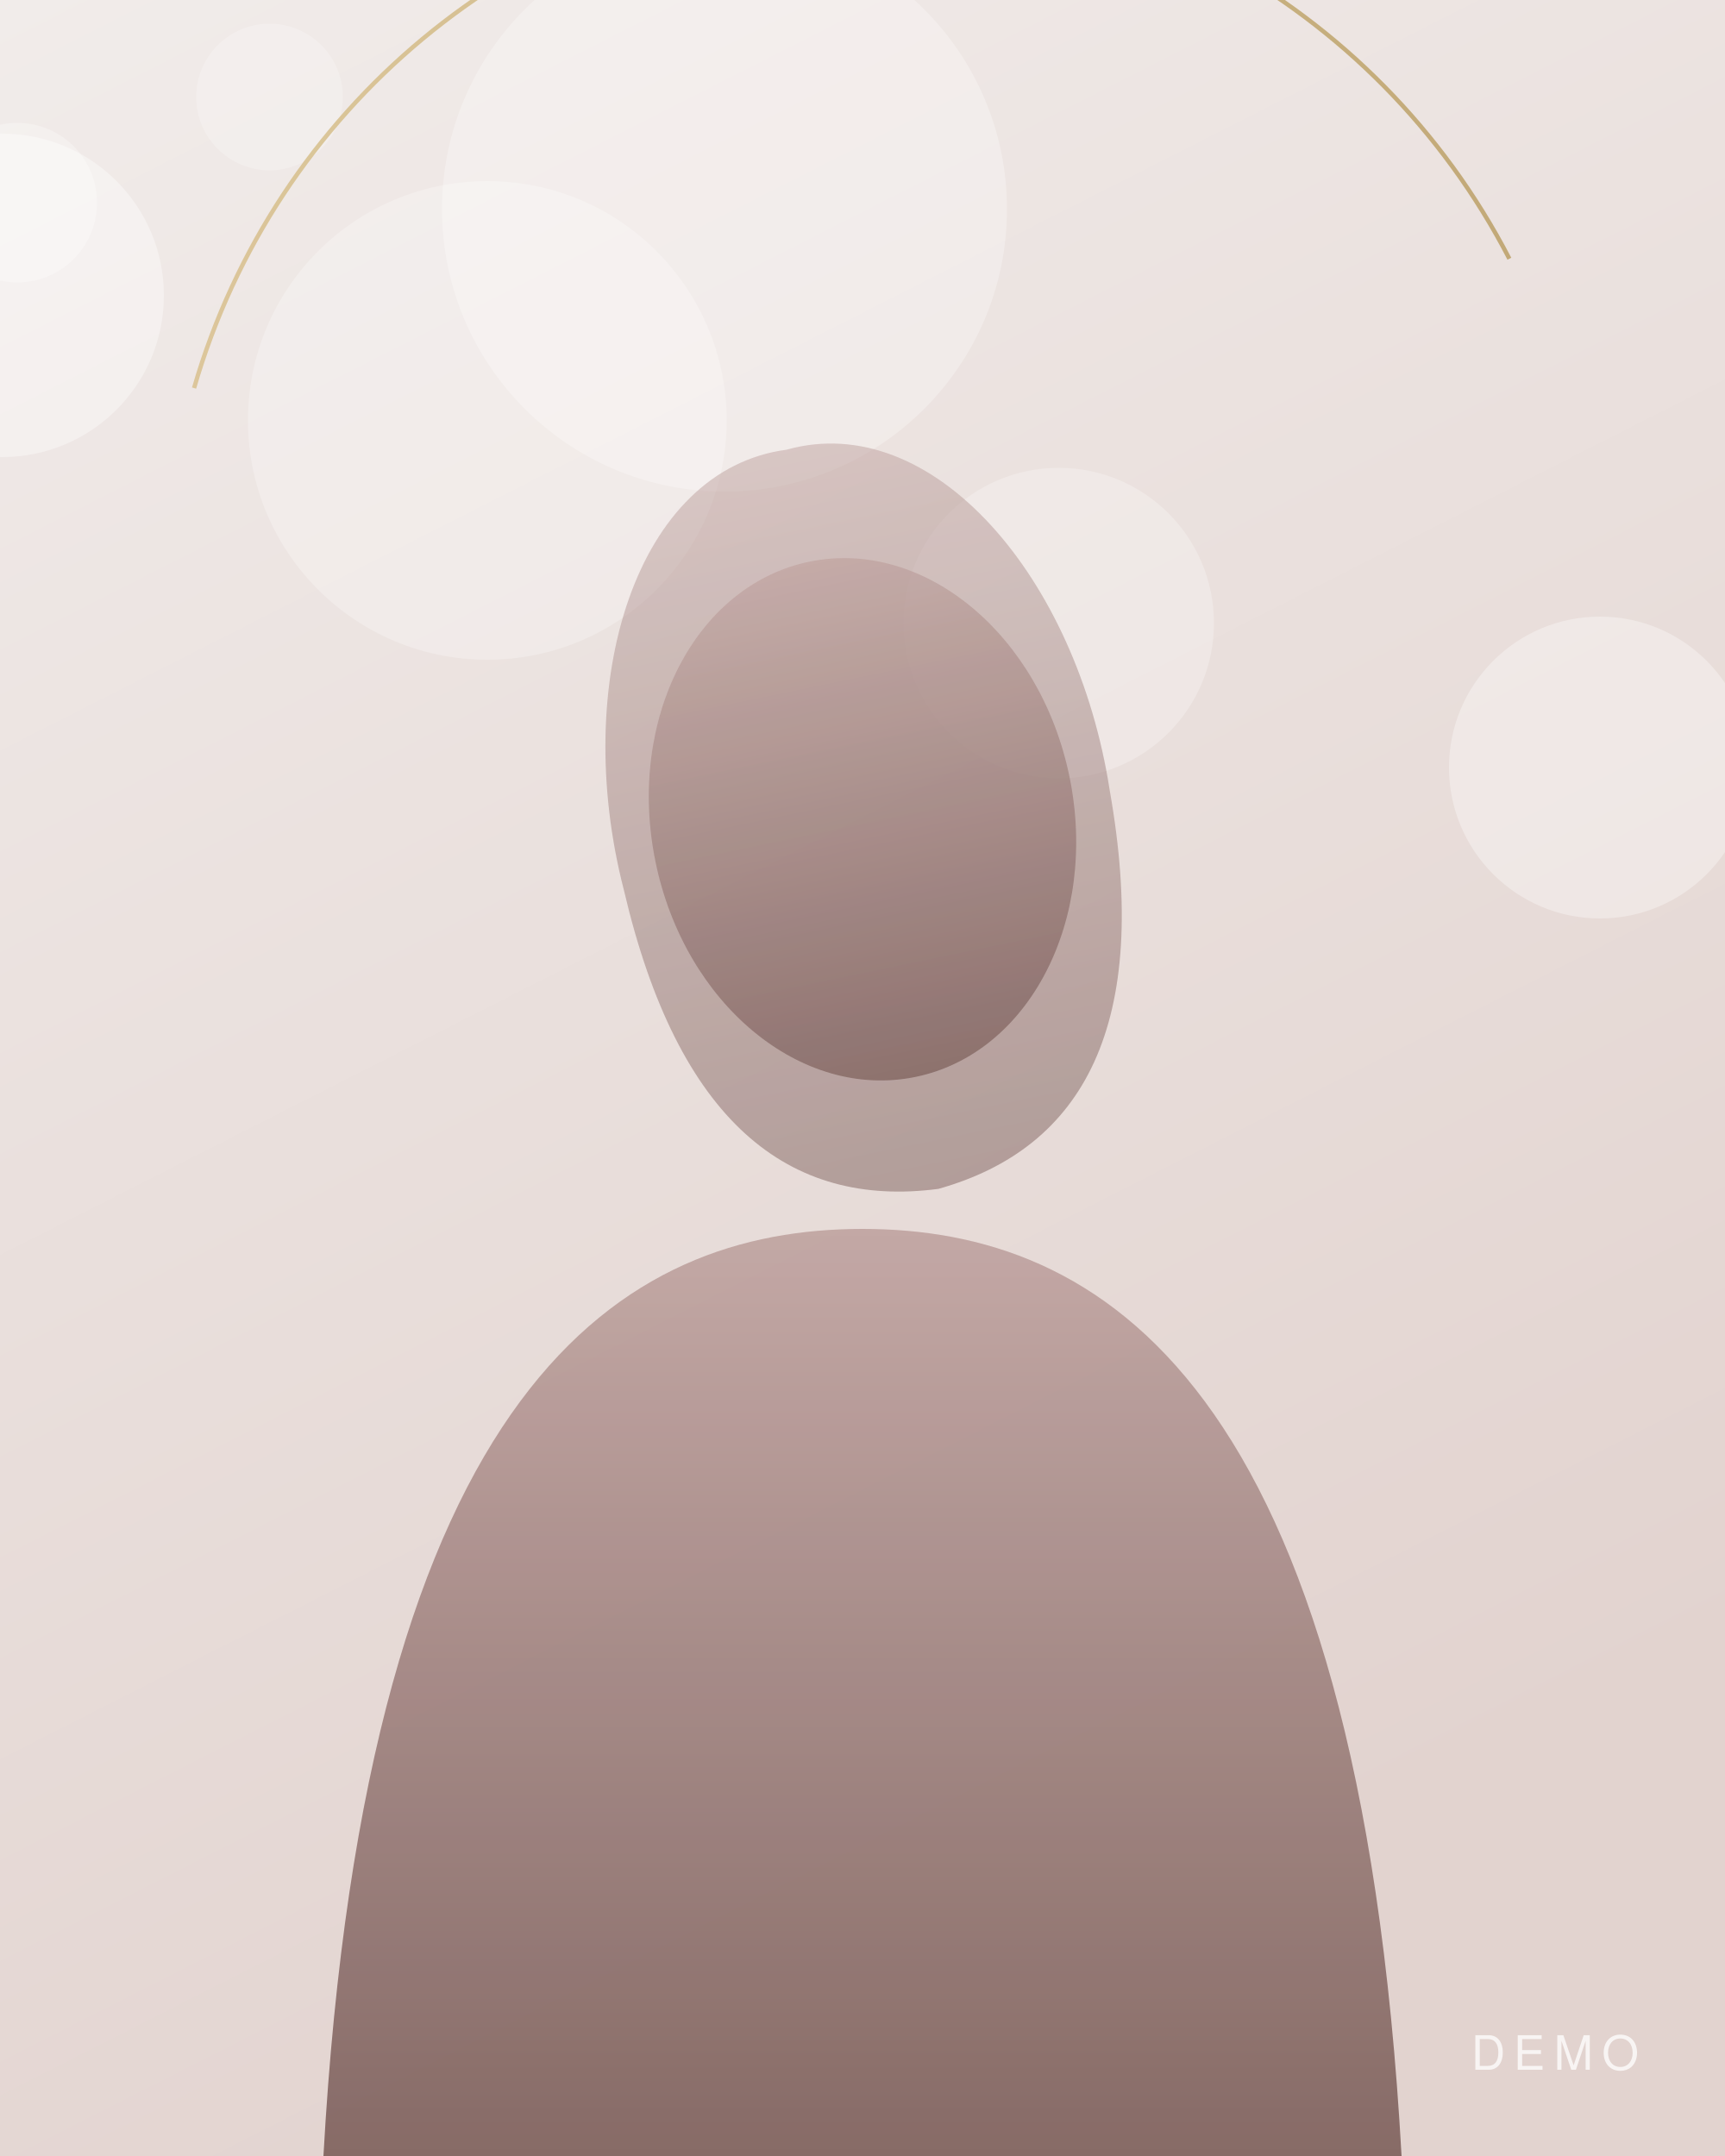
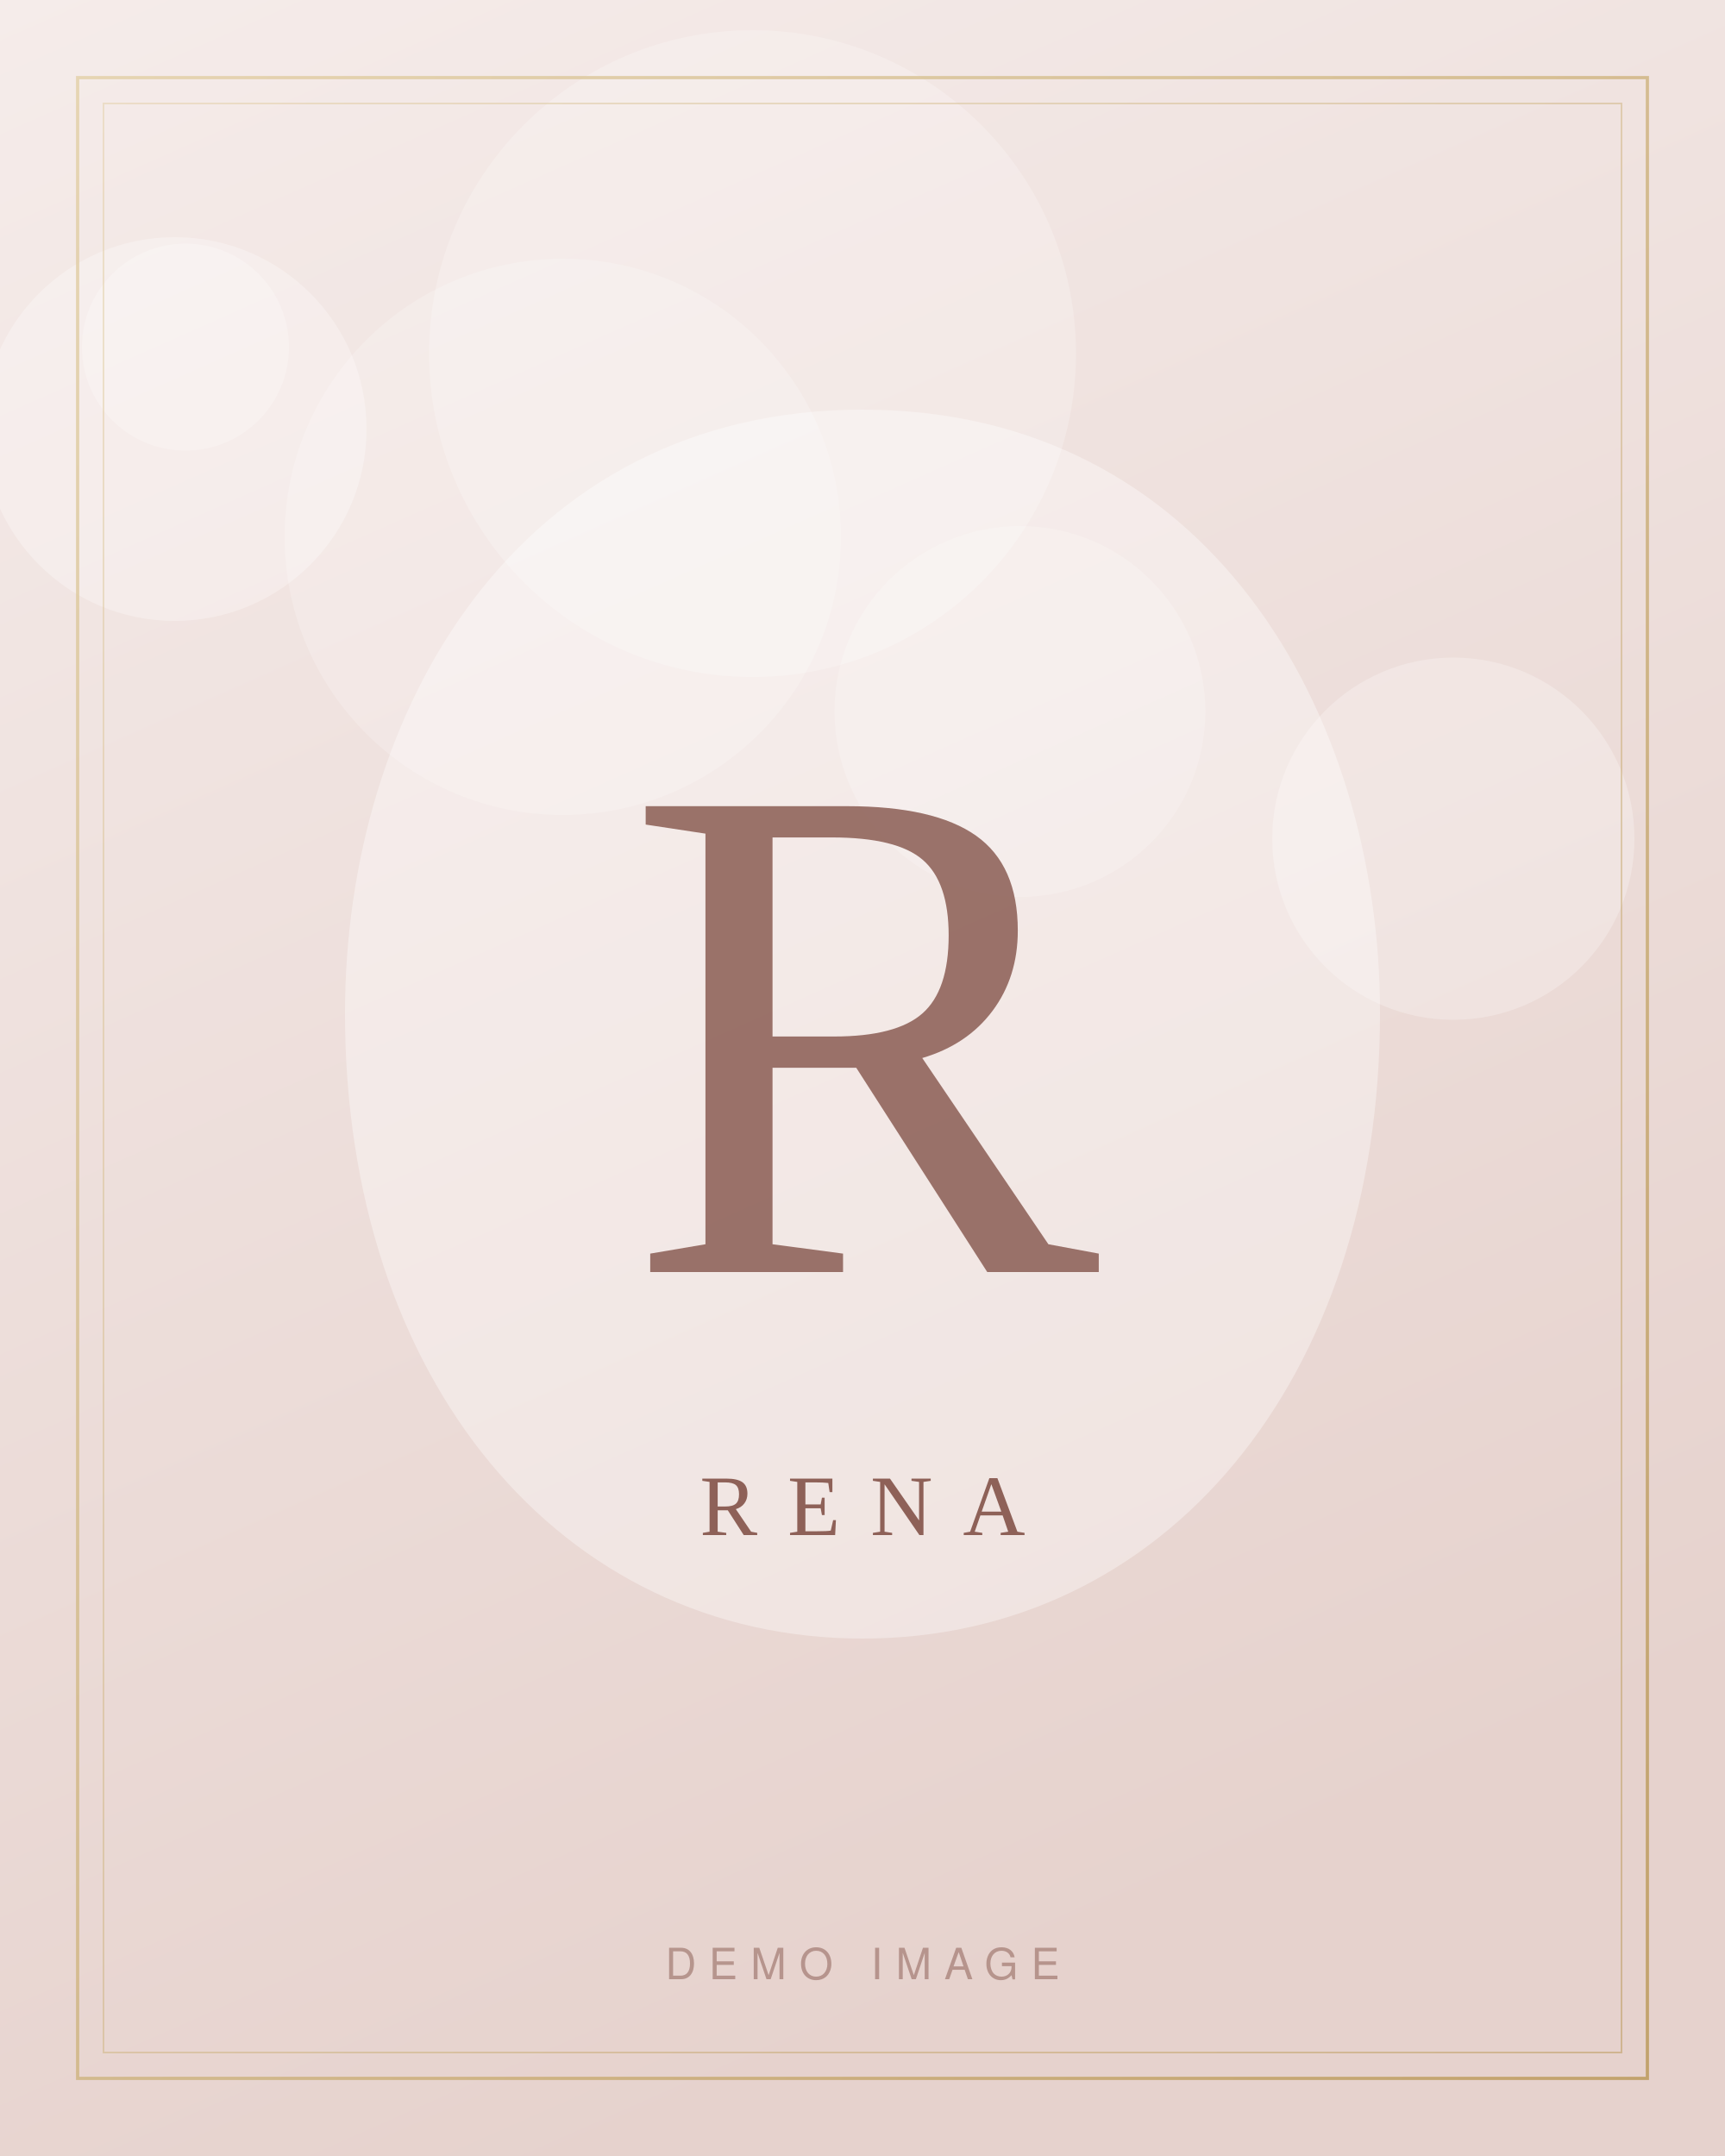
<svg xmlns="http://www.w3.org/2000/svg" viewBox="0 0 800 1000" width="800" height="1000">
  <defs>
-     <linearGradient id="bg" x1="0" y1="0" x2="0.4" y2="1">
-       <stop offset="0" stop-color="#F1ECEA" />
-       <stop offset="1" stop-color="#E2D3CF" />
+     <linearGradient id="bg" x1="0" y1="0" x2="0.35" y2="1">
+       <stop offset="0" stop-color="#F5ECEA" />
+       <stop offset="1" stop-color="#E6D2CD" />
    </linearGradient>
-     <linearGradient id="fig" x1="0" y1="0" x2="0" y2="1">
-       <stop offset="0" stop-color="#BFA3A0" />
-       <stop offset="1" stop-color="#7D5F5B" />
-     </linearGradient>
-     <linearGradient id="gold" x1="0" y1="0" x2="1" y2="0">
-       <stop offset="0" stop-color="#D7BE88" />
-       <stop offset="1" stop-color="#B89B5E" />
+     <linearGradient id="gold" x1="0" y1="0" x2="1" y2="1">
+       <stop offset="0" stop-color="#E2CFA6" />
+       <stop offset="1" stop-color="#B99755" />
    </linearGradient>
  </defs>
  <rect width="800" height="1000" fill="url(#bg)" />
-   <circle cx="1" cy="137" r="75" fill="#FFFFFF" opacity="0.36" />
-   <circle cx="226" cy="195" r="111" fill="#FFFFFF" opacity="0.25" />
-   <circle cx="491" cy="289" r="72" fill="#FFFFFF" opacity="0.25" />
-   <circle cx="8" cy="94" r="37" fill="#FFFFFF" opacity="0.28" />
-   <circle cx="742" cy="356" r="70" fill="#FFFFFF" opacity="0.33" />
-   <circle cx="336" cy="97" r="131" fill="#FFFFFF" opacity="0.27" />
-   <circle cx="125" cy="45" r="34" fill="#FFFFFF" opacity="0.21" />
-   <g transform="rotate(-11.6 400 380)" opacity="0.92">
-     <path d="M400 205 C 470 200, 520 290, 515 390 C 512 500, 470 550, 400 555 C 330 550, 288 500, 285 390 C 280 290, 330 200, 400 205 Z" fill="url(#fig)" opacity="0.55" />
-     <ellipse cx="400" cy="380" rx="98" ry="122" fill="url(#fig)" opacity="0.85" />
-   </g>
-   <path d="M150 1000 C 170 640, 290 570, 400 570 C 510 570, 630 640, 650 1000 Z" fill="url(#fig)" opacity="0.9" />
-   <path d="M90 180 A 330 330 0 0 1 700 120" stroke="url(#gold)" stroke-width="2" fill="none" opacity="0.8" />
-   <text x="760" y="960" text-anchor="end" font-family="Helvetica, Arial, sans-serif" font-size="22" letter-spacing="4" fill="#FFFFFF" opacity="0.75">DEMO</text>
+   <circle cx="81" cy="199" r="89" fill="#FFFFFF" opacity="0.27" />
+   <circle cx="261" cy="249" r="129" fill="#FFFFFF" opacity="0.19" />
+   <circle cx="473" cy="330" r="86" fill="#FFFFFF" opacity="0.19" />
+   <circle cx="86" cy="161" r="48" fill="#FFFFFF" opacity="0.22" />
+   <circle cx="674" cy="389" r="84" fill="#FFFFFF" opacity="0.25" />
+   <circle cx="349" cy="164" r="150" fill="#FFFFFF" opacity="0.21" />
+   <rect x="36" y="36" width="728" height="928" fill="none" stroke="url(#gold)" stroke-width="1.5" opacity="0.8" />
+   <rect x="48" y="48" width="704" height="904" fill="none" stroke="url(#gold)" stroke-width="0.8" opacity="0.5" />
+   <path d="M400 190 C 560 190 640 330 640 470 C 640 640 540 760 400 760 C 260 760 160 640 160 470 C 160 330 240 190 400 190 Z" fill="#FFFFFF" opacity="0.35" />
+   <text x="400" y="590" text-anchor="middle" font-family="Cormorant Garamond, 'Times New Roman', Georgia, serif" font-size="330" fill="#8E6158" opacity="0.88">R</text>
+   <line x1="320" y1="660" x2="480" y2="660" stroke="url(#gold)" stroke-width="2" />
+   <text x="400" y="712" text-anchor="middle" font-family="Cormorant Garamond, 'Times New Roman', Georgia, serif" font-size="40" letter-spacing="14" fill="#8E6158">RENA</text>
+   <text x="400" y="918" text-anchor="middle" font-family="Helvetica, Arial, sans-serif" font-size="20" letter-spacing="6" fill="#8E6158" opacity="0.55">DEMO IMAGE</text>
</svg>
